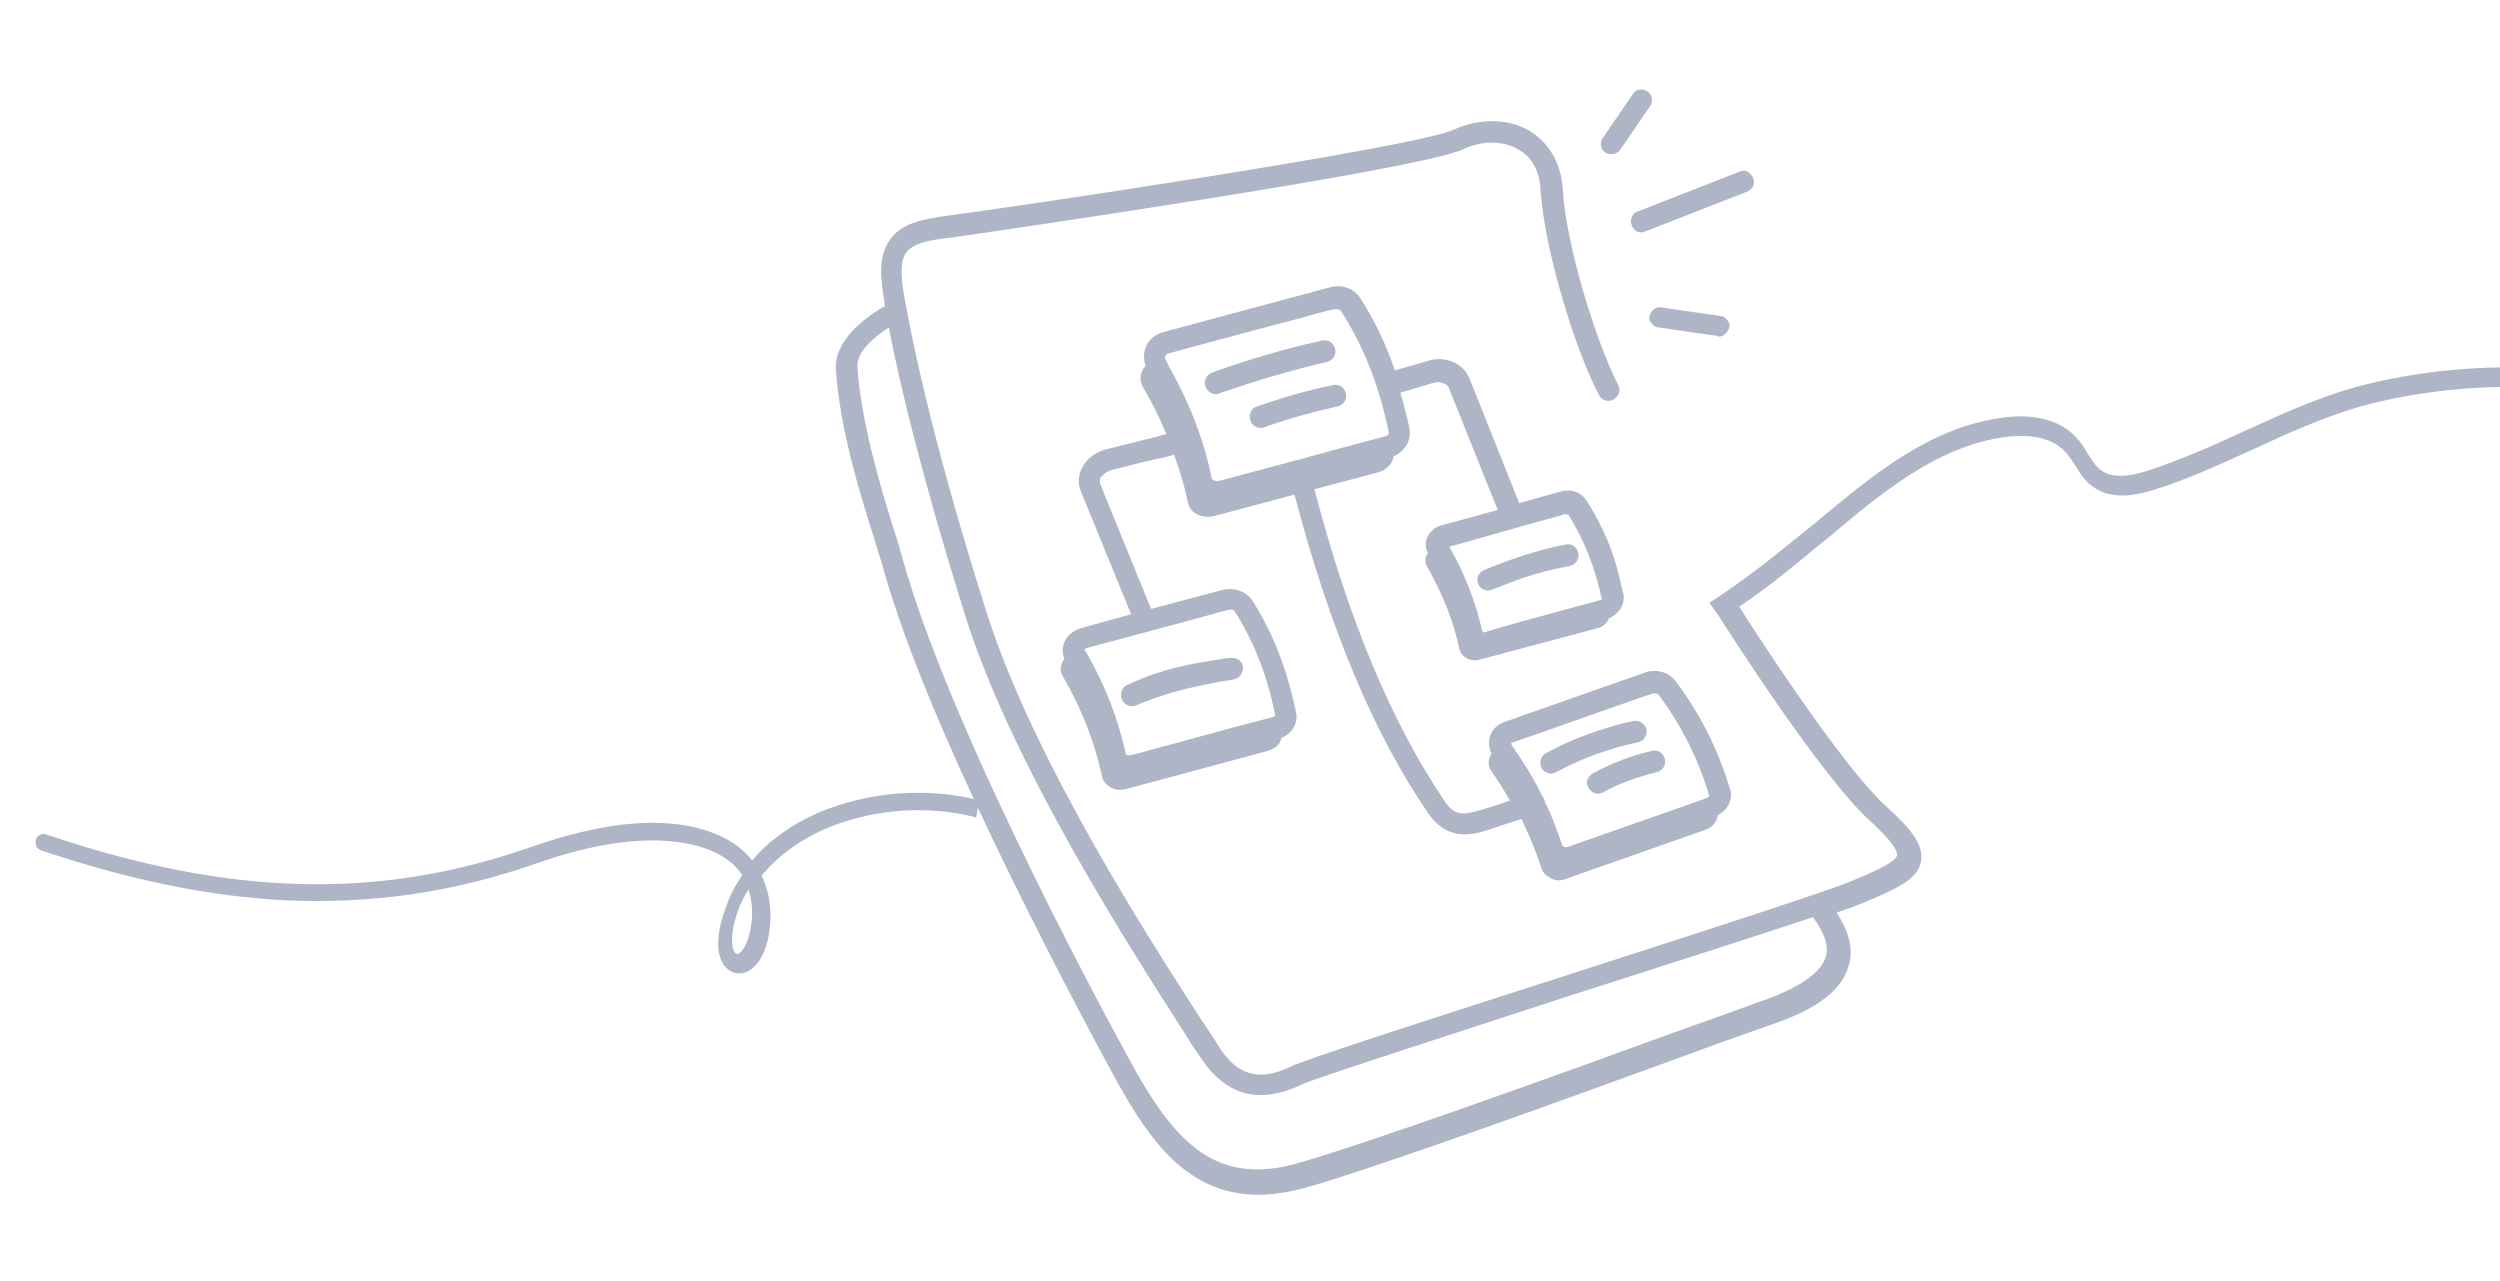
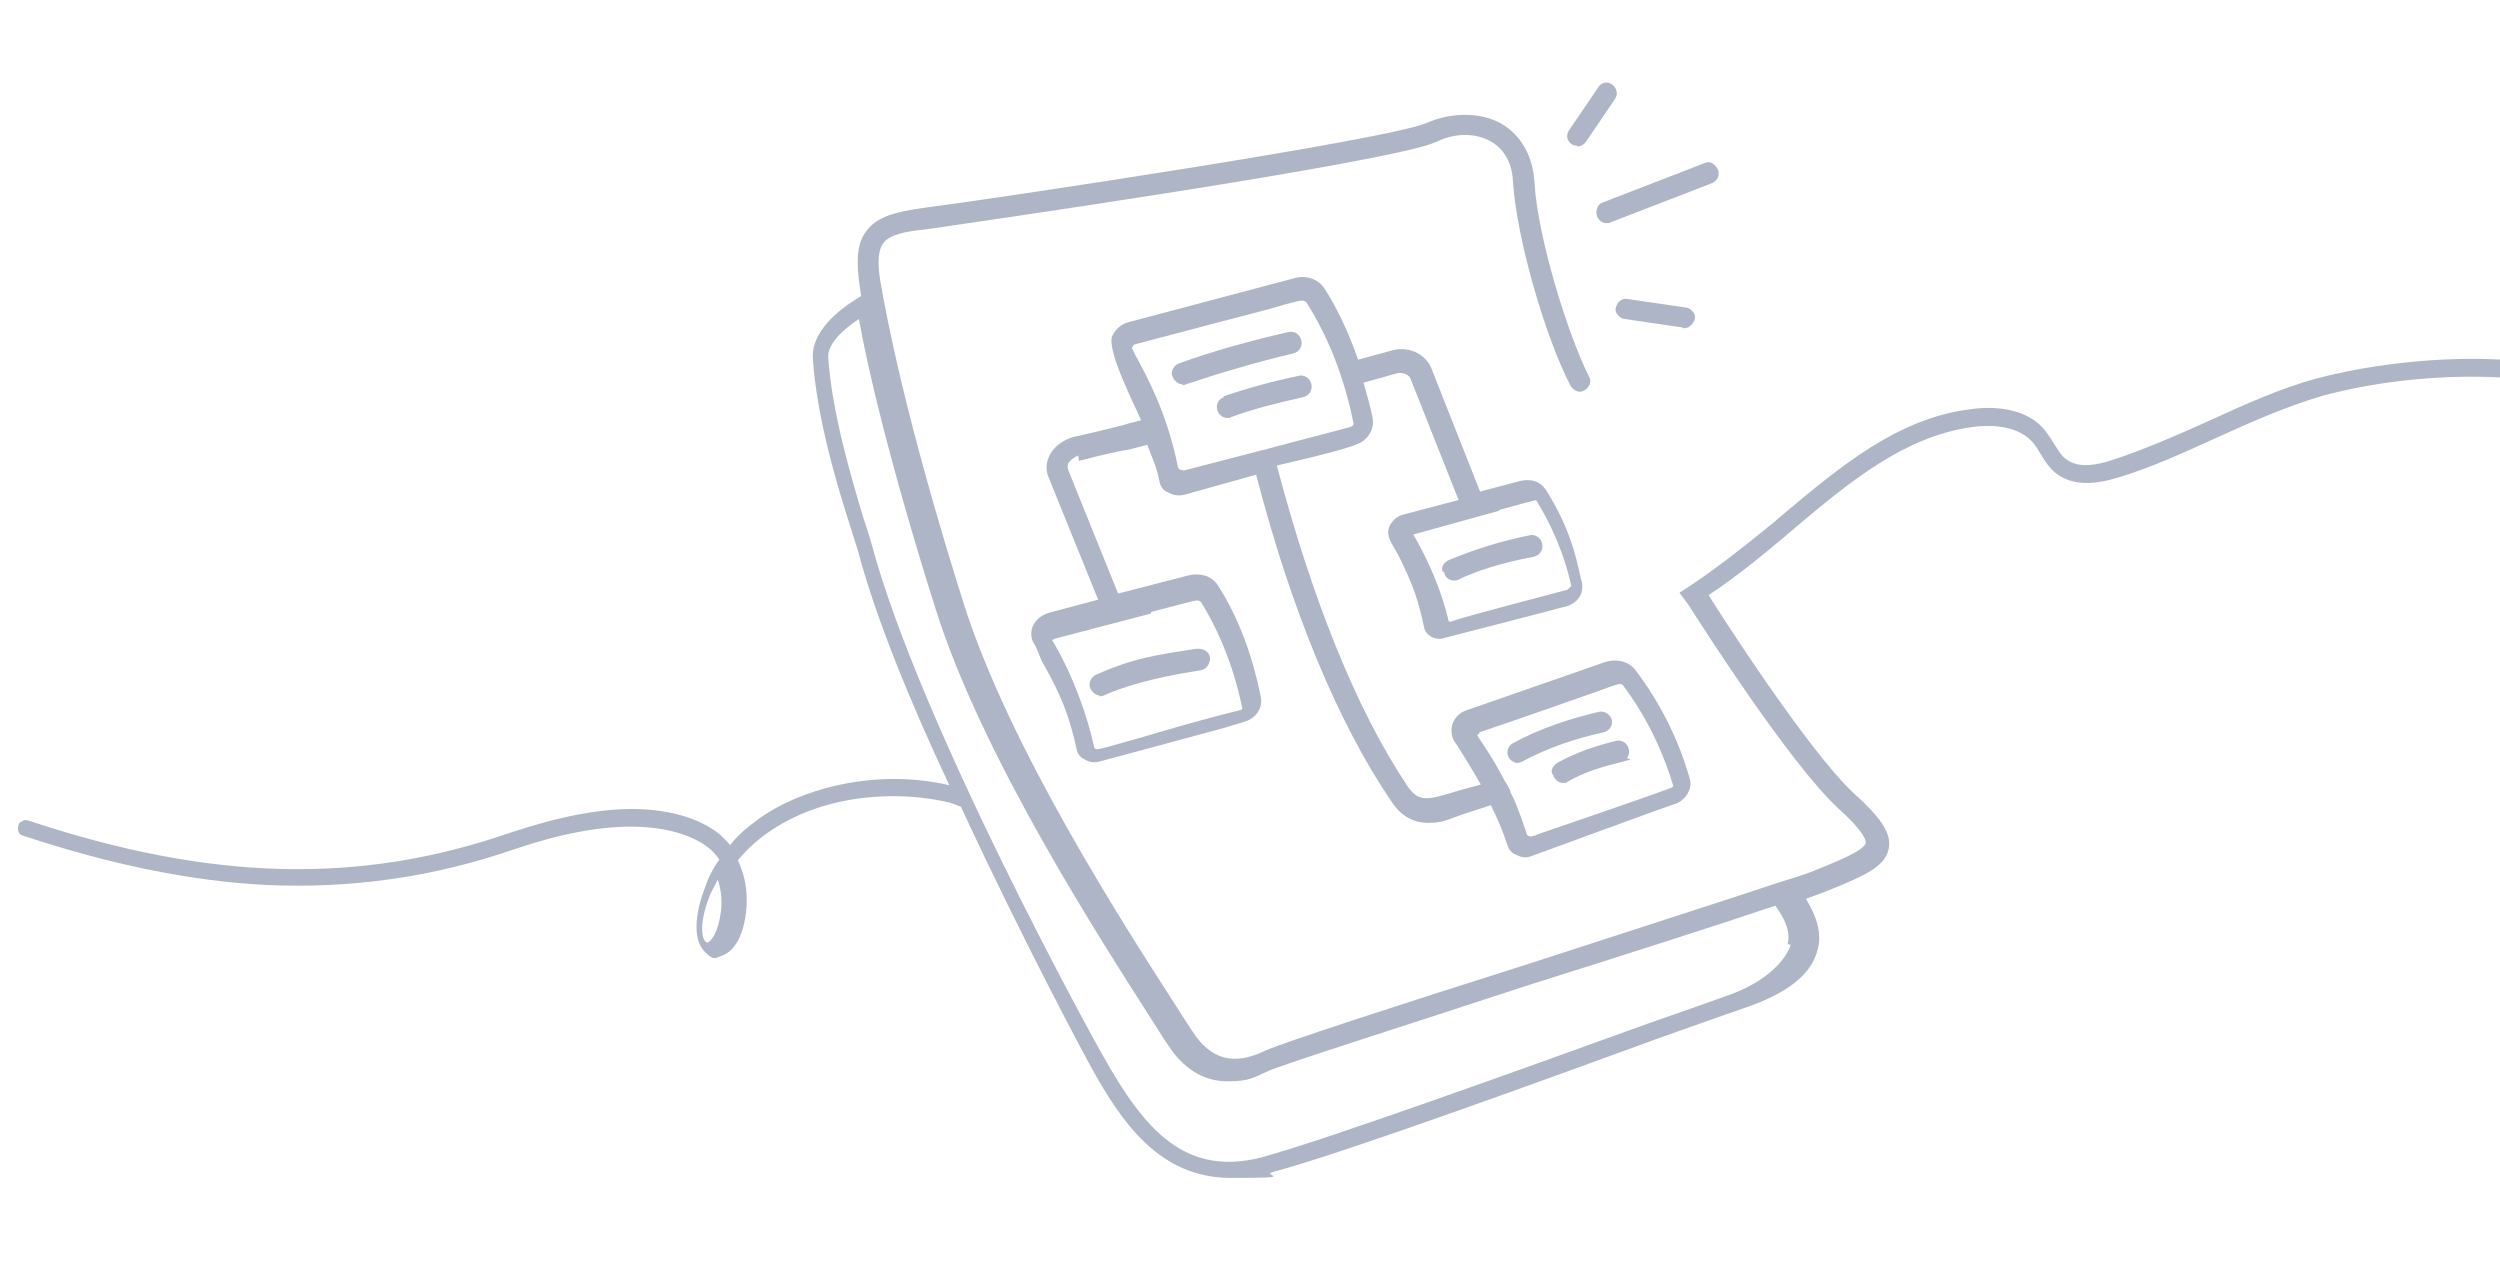
- <svg xmlns="http://www.w3.org/2000/svg" version="1.1" id="Layer_1" x="0px" y="0px" viewBox="0 0 326 167" style="enable-background:new 0 0 326 167;" xml:space="preserve">
-   <style type="text/css">
- 	.st0{fill:#AEB5C6;}
- </style>
-   <g>
-     <path class="st0" d="M346.7,51.5c-0.1-0.3-0.3-0.5-0.6-0.6c-5-2-11.5-3-18.8-3h-0.1c-6.8,0-13.9,0.9-20.1,2.6   c-5,1.4-9.8,3.6-14.4,5.7c-4.1,1.9-8.4,3.8-12.7,5.2c-1.9,0.6-4.3,1.1-5.9,0c-0.8-0.5-1.3-1.4-1.9-2.3c-0.4-0.7-0.9-1.5-1.5-2.1   c-2.8-3-7.3-2.9-9.8-2.5c-9.4,1.3-16.9,7.6-24.2,13.7l-1.5,1.2c-3.8,3.1-7.9,6.4-12.3,9.2l1.2,1.7c1.3,2,13.2,20.7,19.6,26.6   c3.2,2.9,3.7,4.1,3.7,4.6c-0.2,1-3.8,2.5-6,3.4c-0.9,0.4-2.6,1-5,1.8c-7.3,2.5-20.4,6.7-33.1,10.8c-17.5,5.6-32.6,10.5-34.8,11.5   c-4.2,2.1-7.2,1.3-9.6-2.6c-0.5-0.8-1.2-1.9-2.1-3.2c-6.6-10.2-22-34-28.1-53.2c-7.6-23.9-10.1-37.4-10.9-42   c-0.4-2.6-0.3-4.2,0.4-5.1c0.8-1.1,2.8-1.6,5.7-1.9c3.5-0.5,61-8.8,66.8-11.5c2.5-1.2,5.3-1.2,7.3,0c1.8,1,2.8,2.9,2.9,5.4   c0.5,7.6,4.4,20.5,7.6,26.6c0.4,0.7,1.2,1,1.9,0.6c0.7-0.4,1-1.2,0.6-1.9c-2.9-5.7-6.8-18.3-7.2-25.4c-0.2-3.4-1.7-6.1-4.3-7.7   c-2.8-1.7-6.6-1.7-9.9-0.2c-4.8,2.3-58.7,10.3-65.9,11.2c-3.7,0.5-6.2,1.1-7.6,3.1c-1.2,1.6-1.5,3.8-0.9,7.3   c0.1,0.4,0.1,0.9,0.2,1.4c-1.4,0.8-6.7,4-6.4,8.3c0.5,7.6,3.1,16.1,4.9,21.7c0.4,1.4,0.8,2.6,1.1,3.6c2.4,8.8,7,20,12,30.7   c-5.1-1.2-10.9-1.1-16.3,0.4c-3.7,1-7,2.6-9.7,4.8c-1.1,0.8-2.1,1.8-2.9,2.8c-0.5-0.6-1.1-1.2-1.7-1.7c-2.6-2-6.3-3.1-10.7-3.2   c-4.8-0.1-10.3,1-16.6,3.2c-19.8,6.9-39.2,6.4-63.1-1.7c-0.3-0.1-0.6-0.1-0.8,0.1c-0.3,0.1-0.5,0.3-0.5,0.6   c-0.2,0.6,0.1,1.2,0.7,1.4c11.6,3.9,22,6,31.8,6.5c11.2,0.5,21.9-1,32.7-4.8c6-2.1,11.3-3.1,15.8-3c4,0.1,7.2,1,9.4,2.7   c0.7,0.5,1.2,1.1,1.7,1.8c-0.9,1.3-1.6,2.6-2.1,4.1c-1.4,3.6-1.4,6.6,0,8c0.7,0.7,1.6,0.9,2.5,0.6c0.6-0.2,2.7-1.3,3.2-5.9   c0.2-2.1,0-4-0.7-5.8c-0.1-0.3-0.2-0.6-0.4-0.9c2.8-3.4,6.9-6,12-7.4c5.3-1.5,11.1-1.5,16-0.2l0.2-1.3c8.5,18.2,17.7,34.9,18.3,36   c4,7.1,8.9,14.5,18.3,14.5c1.8,0,3.7-0.3,5.7-0.8c9.1-2.5,35.3-12,50.9-17.7c4.6-1.7,8.3-3,10.6-3.8c5.8-2,9-4.5,9.8-7.7   c0.6-2.1,0-4.3-1.6-6.8c1.5-0.5,2.6-0.9,3.3-1.2c4.5-1.9,7.3-3.1,7.7-5.5c0.4-2.2-1.5-4.4-4.6-7.2c-6.1-5.6-18-24.2-19.1-26   c3.6-2.4,6.9-5.1,10-7.7l1.5-1.2c7-5.9,14.3-12,23.1-13.2c2-0.3,5.8-0.4,7.9,1.9c0.5,0.5,0.9,1.2,1.3,1.8c0.6,1,1.4,2.2,2.5,2.9   c2.4,1.6,5.4,1,7.7,0.3c4.5-1.4,8.8-3.4,13-5.3c4.5-2.1,9.2-4.2,14-5.6c12.8-3.5,28.3-3.4,37.7,0.3c0.5,0.2,1.2-0.1,1.4-0.6   C346.8,52.1,346.8,51.8,346.7,51.5z M98,120.3c-0.3,2.6-1.2,3.9-1.8,4.1c-0.1,0-0.2,0-0.3-0.1c-0.5-0.5-0.8-2.5,0.4-5.7   c0.3-0.9,0.8-1.8,1.3-2.6C98,117.2,98.2,118.7,98,120.3z M238.1,124.7c-0.6,2.1-3.3,4-8,5.7c-2.3,0.8-6,2.2-10.6,3.8   c-15.6,5.7-41.7,15.1-50.7,17.6c-10.1,2.7-15.4-2.7-20.8-12.3c-1-1.8-23.9-43.2-30.4-67c-0.3-1-0.6-2.2-1.1-3.6   c-1.7-5.5-4.2-13.8-4.7-21.1c-0.1-2,2.4-4,4.1-5.1c1.3,6.8,4.2,19.2,10.1,38c6.2,19.5,21.8,43.6,28.4,53.9c0.8,1.3,1.5,2.4,2.1,3.2   c2.1,3.3,4.8,5,7.9,5c1.7,0,3.5-0.5,5.4-1.4c2-0.9,18.5-6.2,34.4-11.4c12.2-3.9,24.7-7.9,32.2-10.4   C237.9,121.6,238.5,123.3,238.1,124.7z" />
-     <path class="st0" d="M158.5,51.4c0.2,0,0.3,0,0.5-0.1c4.6-1.6,9.3-3,14-4.1c0.4-0.1,0.7-0.3,0.9-0.6c0.2-0.3,0.3-0.7,0.2-1.1   c-0.1-0.4-0.3-0.7-0.6-0.9c-0.3-0.2-0.7-0.3-1.1-0.2c-4.9,1.1-9.7,2.5-14.4,4.2c-0.7,0.3-1.1,1.1-0.8,1.8   C157.4,51,158,51.4,158.5,51.4z" />
-     <path class="st0" d="M163.9,53c-0.7,0.2-1,0.9-0.9,1.6c0.1,0.7,0.7,1.2,1.4,1.2c0.2,0,0.3,0,0.5-0.1c3.1-1.1,6.3-2,9.5-2.7   c0.4-0.1,0.7-0.3,0.9-0.6c0.2-0.3,0.3-0.7,0.2-1.1c-0.1-0.4-0.3-0.7-0.6-0.9c-0.3-0.2-0.7-0.3-1-0.2   C170.4,50.9,167.1,51.9,163.9,53z" />
-     <path class="st0" d="M192.7,75.9c0.1,0.7,0.7,1.1,1.4,1.1c0.3,0,0.7-0.2,1.5-0.5c1.5-0.6,4.3-1.8,9.1-2.7c0.4-0.1,0.7-0.3,0.9-0.6   c0.2-0.3,0.3-0.7,0.2-1.1c-0.1-0.4-0.3-0.7-0.6-0.9c-0.3-0.2-0.7-0.3-1-0.2c-3.7,0.7-7.2,1.9-10.6,3.3   C192.9,74.6,192.5,75.2,192.7,75.9z" />
-     <path class="st0" d="M147.6,92.1c0.3,0,0.6-0.1,1.2-0.4c1.6-0.6,4.9-2,12.1-3.1c0.4-0.1,0.7-0.3,0.9-0.6c0.2-0.3,0.3-0.7,0.3-1   c-0.1-0.8-0.8-1.3-1.6-1.2l-0.3,0c-5.3,0.8-8.3,1.3-13.2,3.5c-0.6,0.3-0.9,0.9-0.8,1.6S147,92.1,147.6,92.1z" />
-     <path class="st0" d="M144.9,61.3c3.5-0.9,5.5-1.4,6.7-1.6c0.7-0.2,1.2-0.3,1.5-0.4c0.8,2.2,1.4,4.2,1.8,6.2   c0.1,0.6,0.5,1.2,1.1,1.5c0.7,0.4,1.5,0.5,2.3,0.3l10.5-2.8c4.6,17.5,10.3,31.1,17.4,41.5c1.3,1.9,2.9,2.8,4.8,2.8   c1.3,0,2.3-0.3,4.9-1.2c0.7-0.2,1.5-0.5,2.5-0.8c1,2.1,1.9,4.2,2.6,6.4c0.2,0.6,0.6,1,1.2,1.3c0.4,0.2,0.7,0.3,1.1,0.3   c0.3,0,0.6-0.1,0.9-0.2l18.2-6.4c0.9-0.3,1.5-1.1,1.6-1.9c1.5-0.8,2-2.3,1.6-3.4c-1.6-5.3-4-10-7.2-14.2c-0.9-1.1-2.5-1.5-3.9-1   l-18.2,6.4c-1,0.3-1.7,1-2,1.9c-0.2,0.7-0.2,1.5,0.2,2.3c-0.5,0.7-0.5,1.6,0,2.3c0.8,1.1,1.6,2.4,2.4,3.8c-0.6,0.2-1.2,0.4-1.8,0.6   c-4.1,1.3-5.2,1.7-6.7-0.5c-6.9-10.2-12.5-23.5-17-40.7l8.3-2.2c1.1-0.3,1.9-1.1,2-2.1c0.6-0.2,1.2-0.7,1.6-1.3   c0.5-0.7,0.6-1.5,0.5-2.3c-0.3-1.5-0.7-3-1.2-4.7l4.4-1.3c0.8-0.2,1.6,0.1,1.9,0.6l6.4,16l-7.3,2c-0.9,0.2-1.6,0.9-1.9,1.6   c-0.3,0.7-0.2,1.4,0.1,2c-0.4,0.6-0.4,1.2-0.1,1.8c2,3.5,3.4,7,4.2,10.7c0.1,0.5,0.4,0.9,0.9,1.2c0.5,0.3,1.2,0.4,1.8,0.2l15.4-4.1   c0.7-0.2,1.2-0.7,1.4-1.3l0.4-0.1l0-0.1c1-0.5,1.7-1.6,1.5-2.9c-0.1-0.3-0.2-0.7-0.3-1.2c-0.5-2.3-1.4-6.1-4.5-11   c-0.7-1.1-2-1.6-3.4-1.2l-5.4,1.5l-6.5-16.3c-0.8-1.9-3.1-2.9-5.2-2.3l-4.5,1.3c-1.2-3.5-2.7-6.6-4.5-9.4c-0.8-1.3-2.5-1.9-4.1-1.4   l-21.6,5.8c-1.1,0.3-1.9,1-2.3,2c-0.3,0.8-0.3,1.6,0,2.4c-0.7,0.7-0.9,1.8-0.4,2.7c1.2,2,2.2,4.1,3.1,6.2c-0.3,0.1-0.6,0.1-1.1,0.3   c-1.2,0.3-3.2,0.8-6.8,1.7c-1.4,0.4-2.5,1.2-3.1,2.4c-0.5,1-0.6,2.1-0.1,3.2l6.5,15.9l-6.5,1.8c-1,0.3-1.8,0.9-2.2,1.8   c-0.3,0.7-0.3,1.5,0,2.2c-0.5,0.7-0.7,1.5-0.2,2.3c2.5,4.3,4.1,8.5,5.1,13c0.1,0.6,0.5,1.1,1,1.4c0.6,0.4,1.4,0.5,2.1,0.3l18.6-5   c0.9-0.3,1.6-0.9,1.7-1.7c1.4-0.5,2.2-1.9,1.9-3.3c-1.1-5.4-2.9-10.2-5.7-14.6c-0.8-1.2-2.3-1.7-3.8-1.4l-9.4,2.5l-6.6-16.2   c-0.1-0.3-0.1-0.6,0-0.9C143.9,61.8,144.3,61.5,144.9,61.3z M197.3,96.8c7.8-2.7,12.2-4.3,14.8-5.2c2.6-0.9,3.4-1.2,3.7-1.2   c0.2,0,0.4,0.1,0.4,0.1c3,4,5.2,8.3,6.7,13.3c0,0-0.1,0.1-0.2,0.2c-0.2,0.1-2.7,1-17.6,6.2c-0.2,0.1-0.4,0.2-0.6,0.2l0,0   c-0.2,0.1-0.4,0.1-0.6,0c-0.1-0.1-0.2-0.1-0.2-0.2c0-0.1-1.5-4.4-2.3-5.7l0.1,0l-0.1,0c0,0,0,0,0,0l0.1,0c-0.3-0.6-0.6-1.1-0.8-1.5   c-0.8-1.6-1.4-2.6-3.6-5.9C197,96.9,197.1,96.8,197.3,96.8z M200.3,68.1c2.2-0.6,3.4-0.9,3.9-1.1l0,0.1c0,0,0.1,0,0.1,0   c0.1,0,0.2,0,0.2,0c2.1,3.3,3.5,7,4.4,11.1c0,0,0,0,0,0c-11.1,3-14.4,3.9-15.4,4.3l0-0.1c0,0-0.1,0-0.1,0c-0.1,0-0.1,0-0.1,0   c-0.8-3.7-2.2-7.4-4.3-11.1L200.3,68.1z M151.9,46.7c0-0.1,0.1-0.5,0.4-0.6l0,0c9.2-2.5,14.5-3.9,17.6-4.7c3.1-0.9,4.1-1.1,4.3-1.1   c0.3,0,0.6,0.1,0.7,0.3c3,4.7,5,9.9,6.2,15.8l0,0.1c0,0.1-0.1,0.3-0.5,0.4c-3,0.8-10.5,2.8-11.4,3.1c0,0-0.1,0-0.1,0l-10.1,2.7   c-0.3,0.1-0.6,0-0.8-0.1c-0.1-0.1-0.2-0.2-0.2-0.3c-1.5-7.2-4.3-12.2-5.6-14.6C152.2,47.3,152,46.9,151.9,46.7z M154.4,81.1   c4.7-1.3,5.8-1.6,6-1.6l0.1,0c0.2,0,0.4,0.1,0.5,0.2c2.6,4.1,4.3,8.6,5.3,13.6c0,0-0.1,0.1-0.2,0.2l-0.1,0c-7.7,2-12.2,3.3-14.9,4   c-3.9,1.1-4,1.1-4.2,0.9c0,0-0.1-0.1-0.1-0.1c-1-4.6-2.7-9-5.2-13.3c0,0-0.2-0.3-0.2-0.3c0,0,0.1-0.1,0.3-0.2L154.4,81.1z" />
-     <path class="st0" d="M201.8,100.8c0.1,0,0.3,0.1,0.4,0.1c0.2,0,0.5-0.1,0.7-0.2c3.3-1.8,6.9-3.1,10.7-3.9c0.8-0.2,1.2-0.9,1.1-1.7   v0c-0.2-0.7-0.9-1.2-1.7-1.1c-4,0.9-7.9,2.3-11.4,4.2c-0.7,0.4-0.9,1.2-0.6,1.9C201.2,100.5,201.5,100.7,201.8,100.8z" />
-     <path class="st0" d="M207,102.4c0.2,0.6,0.7,1.1,1.4,1.1c0.2,0,0.5-0.1,0.7-0.2c2.1-1.2,4.5-2,6.9-2.6c0.4-0.1,0.7-0.3,0.9-0.6   c0.2-0.3,0.3-0.7,0.2-1.1c-0.1-0.4-0.3-0.7-0.6-0.9c-0.3-0.2-0.7-0.3-1-0.2c-2.7,0.6-5.3,1.6-7.7,2.9   C207.1,101.2,206.8,101.8,207,102.4z" />
-     <path class="st0" d="M224.1,43.9c0.3,0,0.6-0.1,0.8-0.3c0.3-0.2,0.5-0.6,0.6-0.9c0.1-0.4,0-0.7-0.3-1c-0.2-0.3-0.6-0.5-0.9-0.5   l-7.6-1.1c-0.4-0.1-0.7,0-1,0.2c-0.3,0.2-0.5,0.6-0.6,0.9c-0.1,0.4,0,0.7,0.3,1c0.2,0.3,0.6,0.5,0.9,0.5l7.6,1.1   C224,43.9,224.1,43.9,224.1,43.9z" />
-     <path class="st0" d="M212.7,28.6c-0.1,0.5,0.1,1,0.5,1.4c0.2,0.2,0.5,0.3,0.8,0.3c0.2,0,0.4,0,0.5-0.1l13.3-5.2   c0.3-0.1,0.6-0.4,0.8-0.7c0.1-0.3,0.2-0.7,0-1.1c-0.1-0.3-0.4-0.6-0.7-0.8c-0.3-0.2-0.7-0.2-1.1,0l-13.3,5.2   C213.1,27.7,212.8,28.1,212.7,28.6z" />
-     <path class="st0" d="M210.1,20.1c0.5,0,0.9-0.2,1.2-0.6l3.9-5.7c0.2-0.3,0.3-0.7,0.2-1c-0.1-0.4-0.3-0.7-0.6-0.9   c-0.6-0.4-1.5-0.3-1.9,0.4l-3.9,5.7c-0.3,0.4-0.3,1-0.1,1.4C209.1,19.8,209.5,20.1,210.1,20.1z" />
-   </g>
+ <svg xmlns="http://www.w3.org/2000/svg" version="1" viewBox="0 0 3260 1670">
+   <path d="M3417 503c-1-3-3-5-6-6-49-19-114-29-187-29h-1c-67 0-138 9-200 25-49 13-97 35-143 56-40 18-83 37-126 51-18 6-42 11-58 0-8-5-12-13-18-22-4-7-9-14-14-20-27-29-72-28-97-24-93 12-168 75-241 136l-14 12c-37 30-78 63-122 91l12 16c12 19 131 206 195 265 31 28 36 40 36 45-2 10-37 24-59 33-9 4-25 10-49 17-72 24-203 66-329 107-174 55-324 104-346 114-41 20-71 12-95-25-5-8-12-18-20-31-65-101-219-338-279-529-75-238-100-372-108-418-4-25-3-41 4-50 8-11 27-15 56-18 34-5 607-87 665-114 24-12 52-12 72 0 17 10 27 28 28 53 5 75 43 204 75 265 4 7 12 10 18 6 7-4 10-12 6-18-28-56-67-182-71-253-2-33-16-60-42-76-27-16-65-16-98-2-47 22-584 102-656 111-36 5-61 11-75 30-12 15-14 37-9 72 1 4 1 9 2 13-13 8-66 39-63 82 5 75 30 160 48 216 4 13 8 25 11 35 23 87 69 199 119 305-50-12-108-11-162 4-36 10-69 25-96 47-11 8-20 17-28 27-5-6-11-12-16-16-25-19-62-30-106-31-47-1-102 10-165 31-197 68-390 63-628-16-3-1-6-1-8 1-3 1-5 3-5 6-2 6 1 12 7 13 115 38 219 59 316 64 111 5 218-10 325-47 59-20 112-30 157-29 39 1 71 10 93 26 7 5 12 11 16 17-9 12-15 25-20 40-13 35-13 65 0 79s15 9 24 6c6-2 26-12 31-58 2-20 0-39-7-57-1-3-2-6-4-9 27-33 68-59 119-73 52-14 110-14 159-2l13 5c84 181 164 329 170 340 39 70 88 144 182 144s36-3 56-8c90-24 351-119 507-176 45-16 82-29 105-37 57-19 89-44 97-76 6-20 0-42-15-67 14-5 25-9 32-12 44-18 72-30 76-54 4-21-14-43-45-71-60-55-179-241-190-259 35-23 68-50 99-76l14-12c69-58 142-119 230-131 19-3 57-4 78 18 5 5 9 12 12 17 6 10 13 21 24 28 23 15 53 10 76 3 44-13 87-33 129-52 44-20 91-41 139-55 127-34 281-33 375 3 5 2 12-1 13-6-1-6-1-9-2-12ZM940 1189c-3 25-12 38-17 40-1 0-2 0-3-1-5-5-8-24 4-56 3-9 8-17 12-25 4 12 6 26 4 42ZM2335 1232c-6 20-32 48-79 65-22 8-59 21-105 37-155 56-415 150-505 175-100 26-153-35-207-131-10-17-238-430-302-667-3-10-6-21-11-35-16-54-41-137-46-210-1-19 23-39 40-50 12 67 41 191 100 378 61 194 217 434 282 536 8 12 14 23 20 31 20 32 47 49 78 49s34-5 53-13c19-9 184-61 342-113 121-38 246-78 320-103 14 19 20 36 16 50Z" fill="#aeb5c6" />
+   <path d="M1542 502c2 0 3 0 5-1 45-15 92-29 139-40 4-1 7-3 9-6 2-3 3-7 2-11-1-4-3-7-6-9s-7-3-11-2c-48 11-96 24-143 41-7 3-11 11-8 17 2 6 8 10 12 10Z" fill="#aeb5c6" />
+   <path d="M1596 518c-7 2-10 9-9 15 1 7 7 12 13 12s3 0 5-1c30-11 62-19 94-26 4-1 7-3 9-6s3-7 2-11c-1-4-3-7-6-9s-7-3-10-2c-34 7-67 16-99 27Z" fill="#aeb5c6" />
+   <path d="M1883 746c1 7 7 11 13 11s7-2 14-5c14-6 42-17 90-26 4-1 7-3 9-6 2-3 3-7 2-11-1-4-3-7-6-9-3-2-7-3-10-2-36 7-71 18-105 32-7 3-11 9-9 15Z" fill="#aeb5c6" />
+   <path d="M1434 908c3 0 6-1 12-4 15-6 48-19 120-30 4-1 7-3 9-6 2-3 3-7 3-10-1-8-8-12-15-12h-3c-52 8-82 12-131 34-6 3-9 9-8 15s8 12 13 12Z" fill="#aeb5c6" />
+   <path d="M1407 601c34-9 54-13 66-15 7-2 20-5 23-6 8 21 12 28 16 48 1 6 5 12 11 14 7 4 14 5 22 3l93-26c45 174 106 323 177 427 12 18 28 27 47 27s22-3 48-12c7-2 24-8 34-11 10 20 15 32 22 53 2 6 6 10 12 12 4 2 7 3 11 3s6-1 9-2c0 0 174-64 190-69 14-8 19-22 15-33-15-52-39-99-71-141-9-11-24-14-38-10l-181 63c-10 3-16 10-19 18-2 7-2 14 2 22 6 8 27 43 35 57-6 2-23 6-29 8-40 12-51 16-66-5-68-101-126-248-171-419 0 0 89-20 105-28 6-2 12-7 15-12 5-7 6-14 5-22-3-14-7-29-12-46l43-12c8-2 15 1 18 6l63 159-72 19c-9 2-15 9-18 15-3 7-2 13 1 19 2 5 9 16 12 22 18 37 24 54 32 91 1 5 4 9 9 12 5 3 12 4 17 2 0 0 144-37 162-42l4-2c10-5 16-15 14-28-1-3-2-7-3-12-5-22-13-60-44-109-7-11-19-15-33-12l-53 14-64-162c-8-18-30-28-51-22l-44 12c-12-34-26-65-44-93-8-12-24-18-40-13l-215 57c-11 3-18 10-22 19-6 20 29 88 38 109-3 1-17 4-22 6-12 3-31 8-67 16-13 4-24 12-30 23-5 10-6 20-1 31l64 158-64 17c-10 3-17 9-21 17-3 7-3 14 0 21 6 9 8 18 12 26 24 42 35 69 45 114 1 6 5 11 10 13 6 4 13 5 20 3l163-44c9-3 21-6 29-9 13-5 21-18 18-32-11-53-28-101-56-145-8-12-22-16-37-13l-93 24-65-161c-1-3-1-6 0-9 4-5 8-8 13-10ZM1929 955c77-26 121-42 147-51 25-9 33-12 36-12s4 1 4 1c29 39 51 82 66 132 0 0-1 1-2 2-2 1-26 10-175 61-2 1-4 2-6 2h0c-2 1-4 1-6 0-1-1-2-1-2-2s-14-43-22-56h1-1 1c-3-6-6-11-8-14-8-15-13-25-35-58-1-2 0-3 2-3ZM1955 665c21-6 48-13 48-13 20 32 37 71 46 112l-5 5c-110 29-143 38-153 42l-2-1c-8-36-25-77-46-113l112-31ZM1476 455c0-1 1-5 4-6h0c91-24 144-38 175-46 30-9 40-11 42-11 3 0 6 1 7 3 29 46 49 98 61 157v1c0 1-1 3-5 4-29 8-104 27-113 30h-1l-100 26c-3 1-6 0-8-1-1-1-2-2-2-3-14-71-42-121-55-145-2-4-4-8-5-10ZM1501 798c46-12 57-15 59-15h1c2 0 4 1 5 2 25 40 44 89 54 139 0 0-1 1-2 2h-1c-76 19-121 34-148 41-38 11-39 11-41 9l-1-1c-10-45-28-94-53-137l-2-3s1-1 3-2l126-33Z" fill="#aeb5c6" />
+   <path d="M1974 994c1 0 3 1 4 1 2 0 5-1 7-2 32-17 68-30 106-38 8-2 12-9 11-16h0c-2-7-9-12-16-11-39 9-78 22-113 41-7 4-9 12-6 18 2 4 5 6 8 7Z" fill="#aeb5c6" />
+   <path d="M2025 1010c2 6 7 11 13 11s5-1 7-2c20-12 44-19 68-25s7-3 9-6c2-3 3-7 2-11-1-4-3-7-6-9-3-2-7-3-10-2-26 6-52 15-76 28-7 4-10 10-8 15Z" fill="#aeb5c6" />
+   <path d="M2196 428c3 0 6-1 8-3 3-2 5-6 6-9 1-4 0-7-3-10-2-3-6-5-9-5l-75-11c-4-1-7 0-10 2s-5 6-6 9c-1 4 0 7 3 10 2 3 6 5 9 5l75 11c1 1 2 1 2 1Z" fill="#aeb5c6" />
+   <path d="M2082 275c-1 5 1 10 5 13 2 2 5 3 8 3s4 0 5-1l132-51c3-1 6-4 8-7 1-3 2-7 0-11-1-3-4-6-7-8-3-2-7-2-11 0l-132 51c-4 1-7 5-8 10Z" fill="#aeb5c6" />
+   <path d="M2056 191c5 0 9-2 12-6l38-56c2-3 3-7 2-10-1-4-3-7-6-9-6-4-14-3-18 4l-38 56c-3 4-3 10-1 13 2 4 6 7 12 7Z" fill="#aeb5c6" />
</svg>
